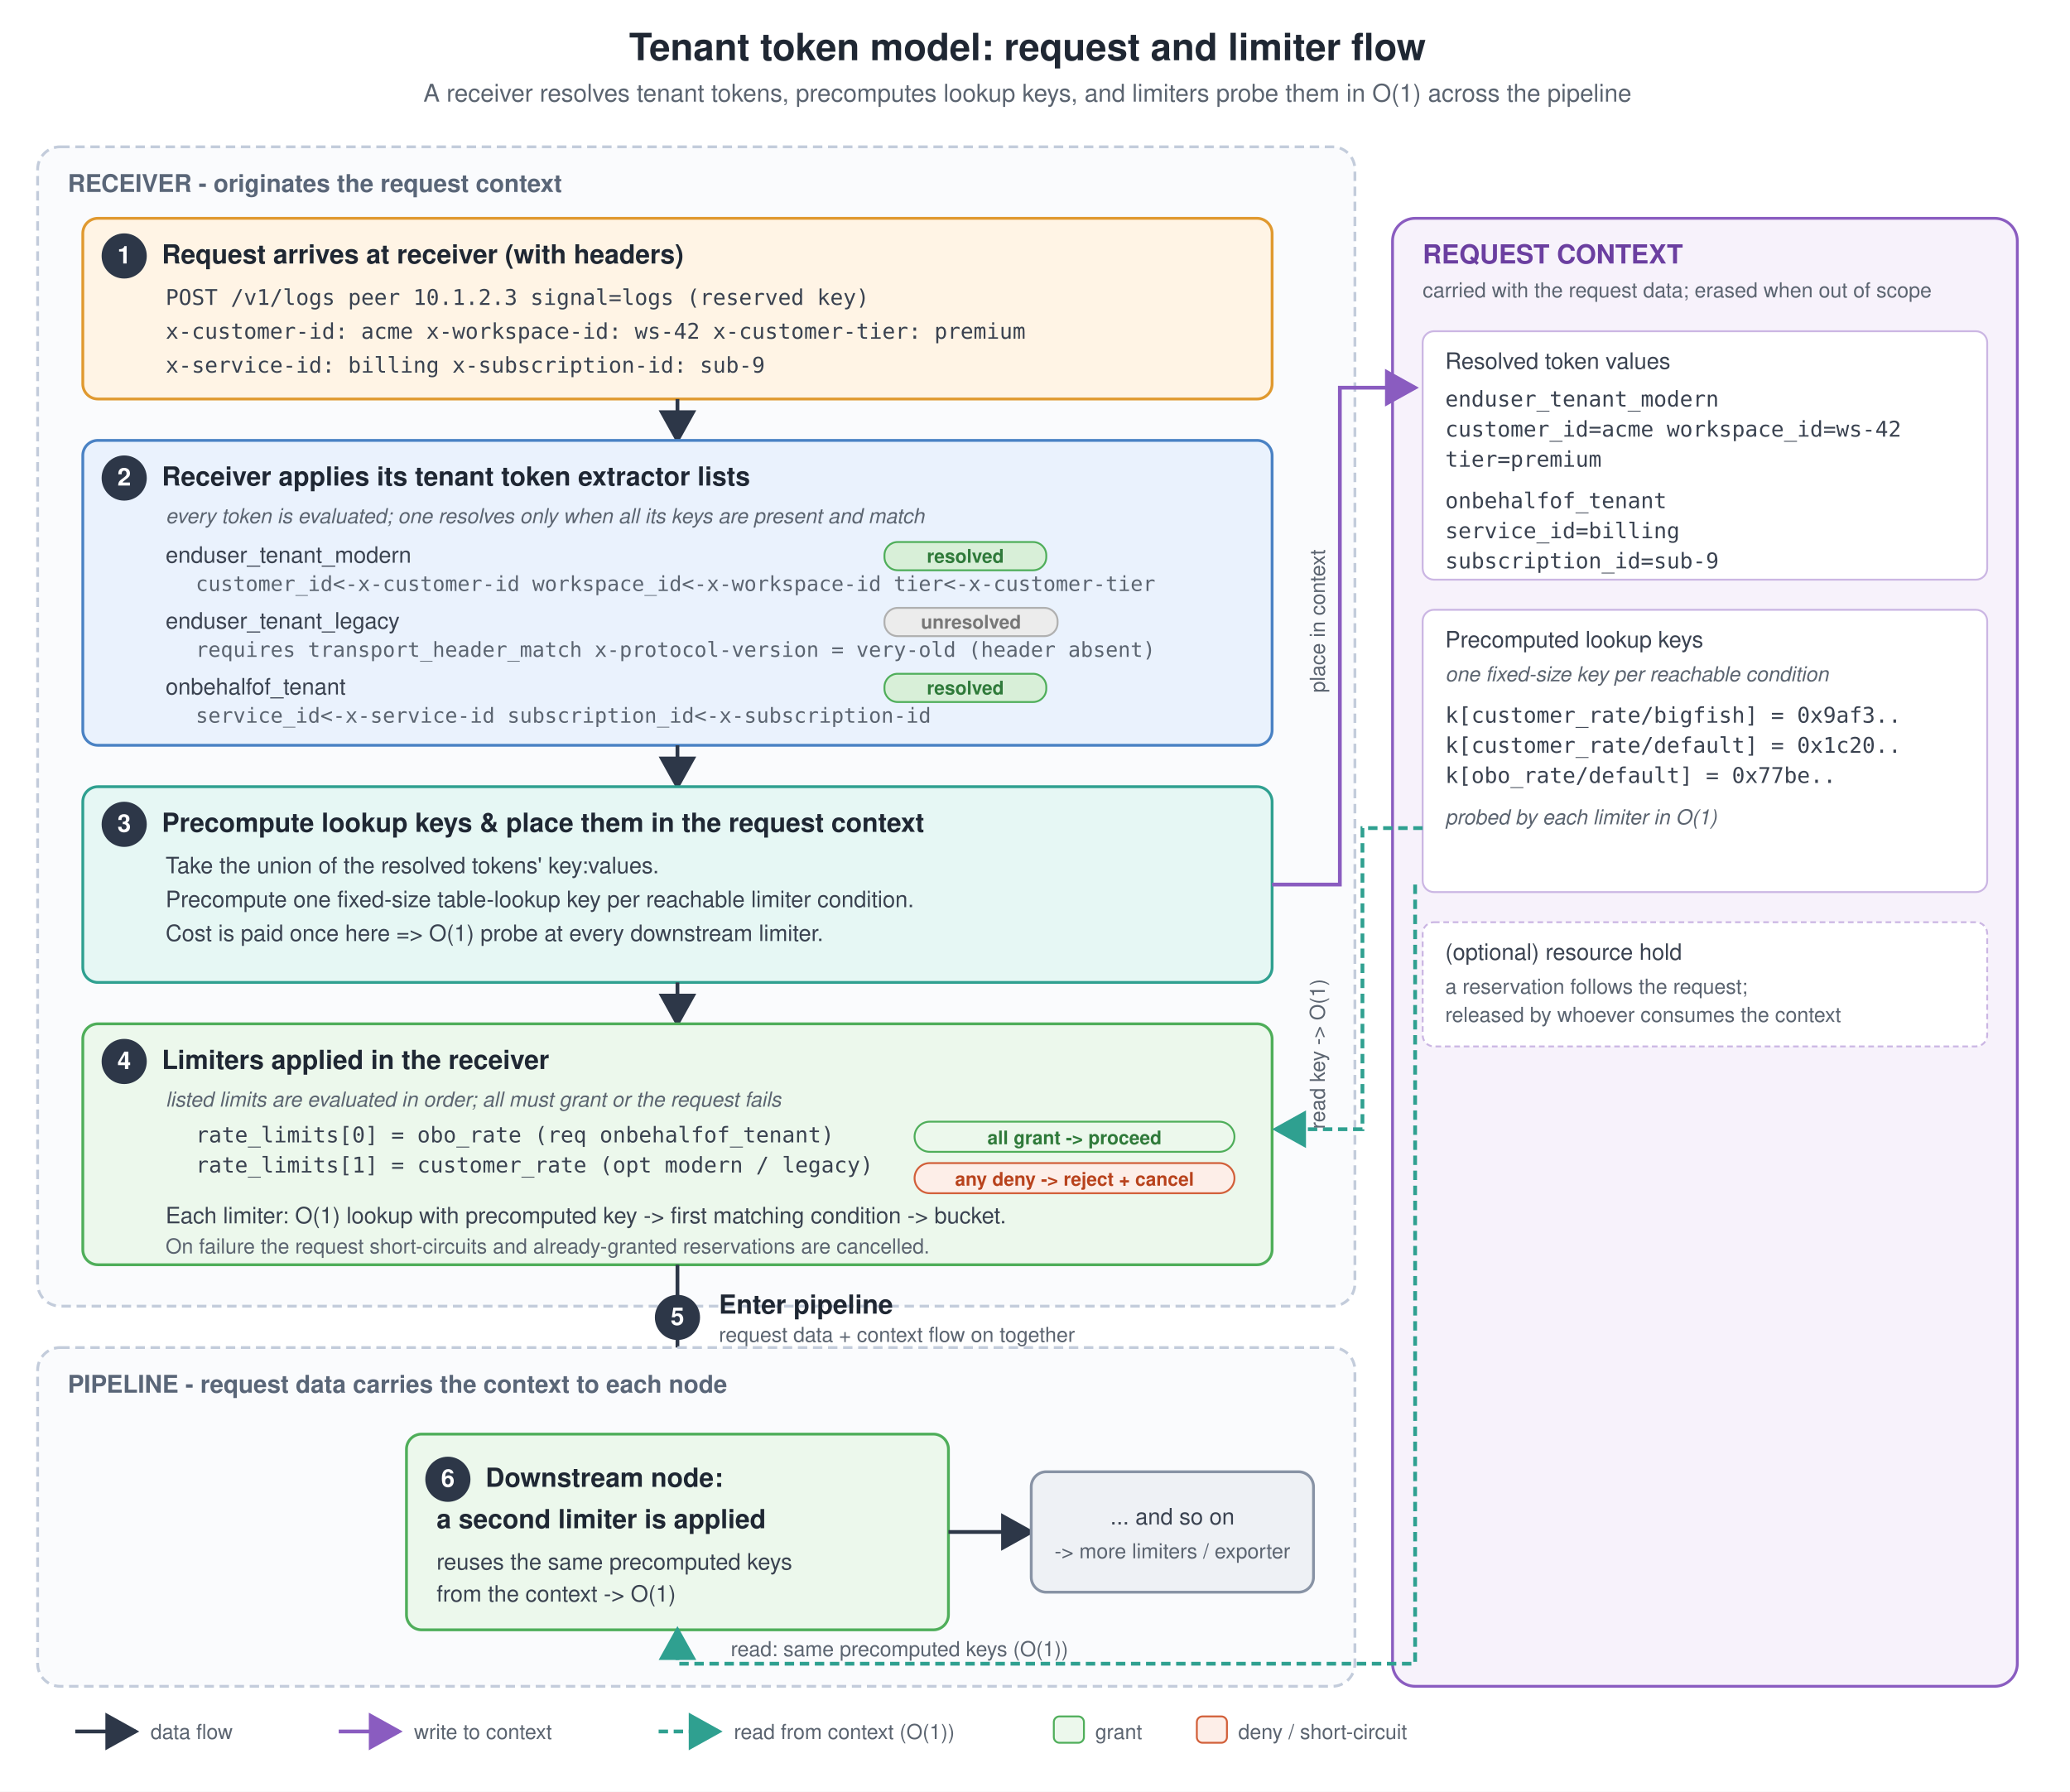
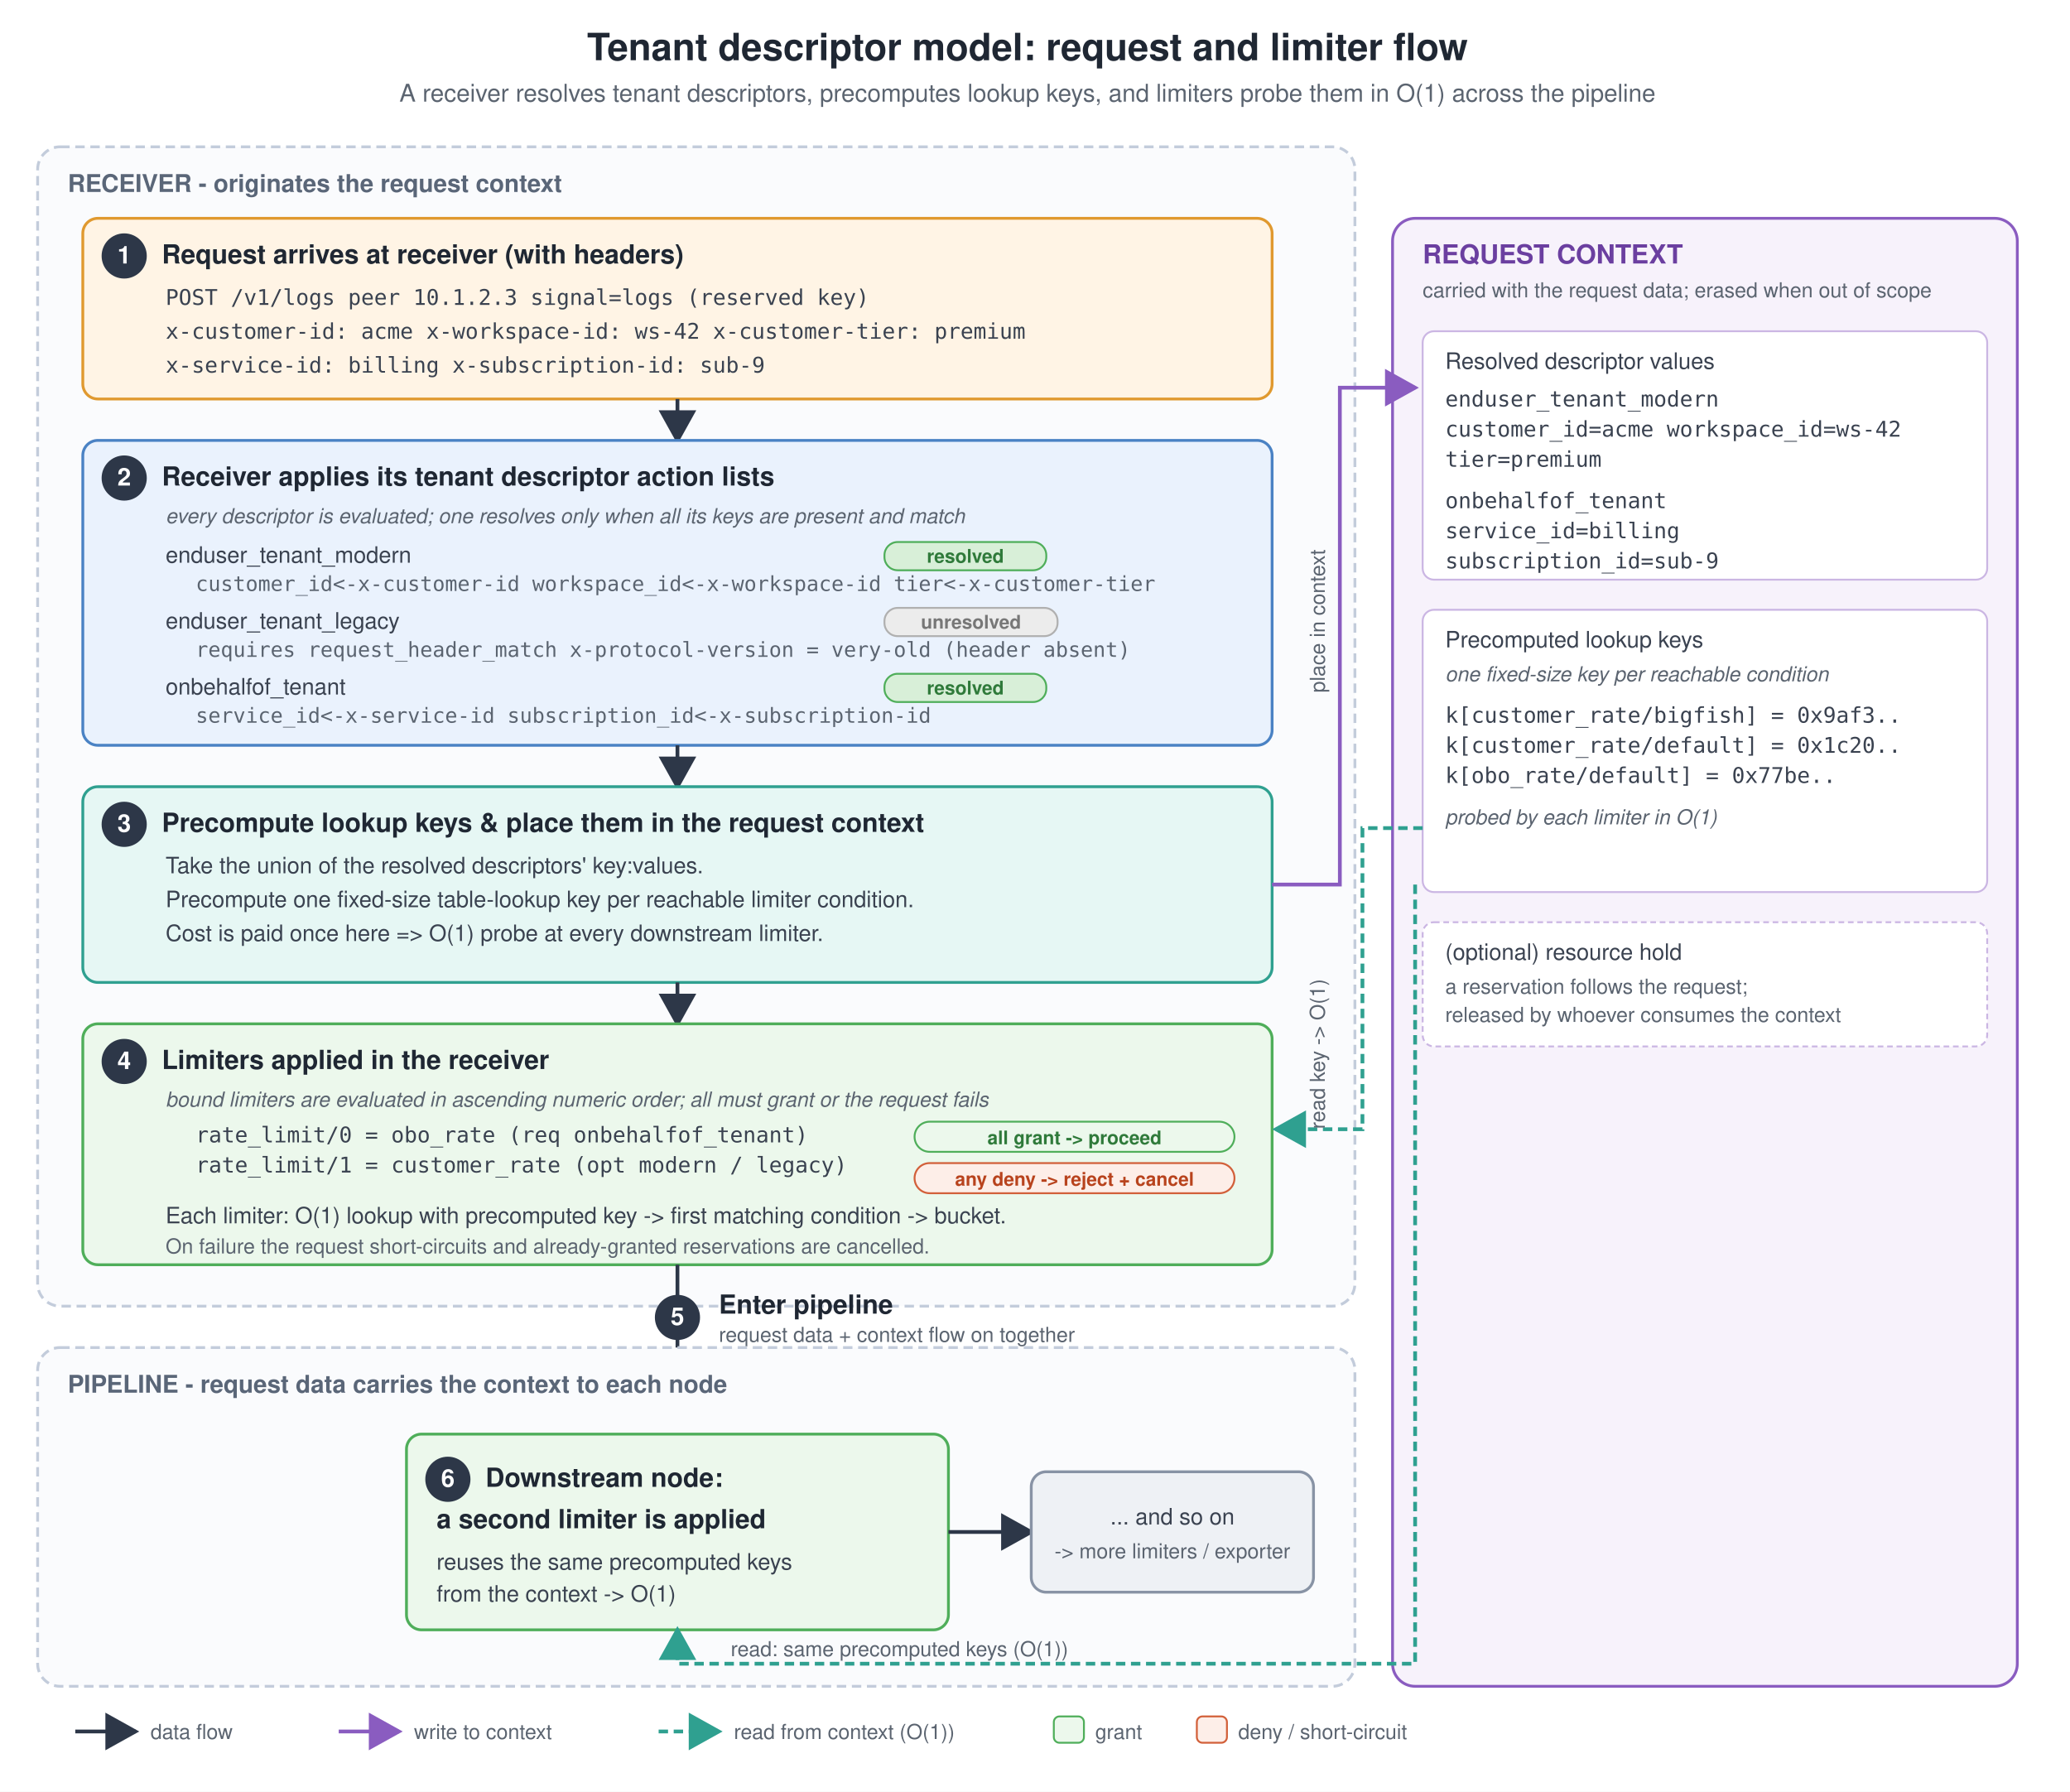
<svg xmlns="http://www.w3.org/2000/svg" width="1100" height="952" viewBox="0 0 1100 952" font-family="'Segoe UI', Helvetica, Arial, sans-serif">
  <defs>
    <style>
      .title { font-weight:700; font-size:20px; fill:#1f2733; }
      .sub   { font-weight:400; font-size:13px; fill:#5b6470; }
      .stage { font-weight:700; font-size:14px; fill:#1f2733; }
      .body  { font-weight:400; font-size:12px; fill:#3a4250; }
      .small { font-weight:400; font-size:11px; fill:#5b6470; }
      .ital  { font-style:italic; font-weight:400; font-size:11px; fill:#5b6470; }
      .mono  { font-family:Consolas,'SF Mono',Menlo,monospace; font-size:11.5px; fill:#3a4250; }
      .monos { font-family:Consolas,'SF Mono',Menlo,monospace; font-size:11px; fill:#5b6470; }
      .lane  { font-weight:700; font-size:14px; fill:#6b3fa0; }
      .cap   { font-weight:700; font-size:13px; fill:#5a6678; }
      .num   { font-weight:700; font-size:13px; fill:#ffffff; }
      .pill  { font-weight:700; font-size:10px; }
    </style>
    <marker id="mFlow" markerWidth="10" markerHeight="10" refX="8" refY="5" orient="auto">
      <path d="M0,0 L9,5 L0,10 z" fill="#2d3748" />
    </marker>
    <marker id="mWrite" markerWidth="10" markerHeight="10" refX="8" refY="5" orient="auto">
      <path d="M0,0 L9,5 L0,10 z" fill="#8a5cc0" />
    </marker>
    <marker id="mRead" markerWidth="10" markerHeight="10" refX="8" refY="5" orient="auto">
      <path d="M0,0 L9,5 L0,10 z" fill="#2fa090" />
    </marker>
  </defs>
  <rect x="0" y="0" width="1100" height="952" fill="#ffffff" />
-   <text x="546" y="32" text-anchor="middle" class="title">Tenant token model: request and limiter flow</text>
-   <text x="546" y="54" text-anchor="middle" class="sub">A receiver resolves tenant tokens, precomputes lookup keys, and limiters probe them in O(1) across the pipeline</text>
+   <text x="546" y="32" text-anchor="middle" class="title">Tenant descriptor model: request and limiter flow</text>
+   <text x="546" y="54" text-anchor="middle" class="sub">A receiver resolves tenant descriptors, precomputes lookup keys, and limiters probe them in O(1) across the pipeline</text>
  <rect x="20" y="78" width="700" height="616" rx="12" fill="#fafbfd" stroke="#c3ccdb" stroke-width="1.5" stroke-dasharray="5 3" />
  <text x="36" y="102" class="cap">RECEIVER  -  originates the request context</text>
  <rect x="44" y="116" width="632" height="96" rx="8" fill="#fff4e5" stroke="#e0992f" stroke-width="1.5" />
  <circle cx="66" cy="136" r="12" fill="#2d3748" />
  <text x="66" y="140" text-anchor="middle" class="num">1</text>
  <text x="86" y="140" class="stage">Request arrives at receiver (with headers)</text>
  <text x="88" y="162" class="mono">POST /v1/logs     peer 10.1.2.3     signal=logs  (reserved key)</text>
  <text x="88" y="180" class="mono">x-customer-id: acme    x-workspace-id: ws-42    x-customer-tier: premium</text>
  <text x="88" y="198" class="mono">x-service-id: billing    x-subscription-id: sub-9</text>
  <line x1="360" y1="212" x2="360" y2="234" stroke="#2d3748" stroke-width="2" marker-end="url(#mFlow)" />
  <rect x="44" y="234" width="632" height="162" rx="8" fill="#eaf2fd" stroke="#4a82c4" stroke-width="1.5" />
  <circle cx="66" cy="254" r="12" fill="#2d3748" />
  <text x="66" y="258" text-anchor="middle" class="num">2</text>
-   <text x="86" y="258" class="stage">Receiver applies its tenant token extractor lists</text>
-   <text x="88" y="278" class="ital">every token is evaluated; one resolves only when all its keys are present and match</text>
+   <text x="86" y="258" class="stage">Receiver applies its tenant descriptor action lists</text>
+   <text x="88" y="278" class="ital">every descriptor is evaluated; one resolves only when all its keys are present and match</text>
  <text x="88" y="299" class="body" font-weight="700">enduser_tenant_modern</text>
  <rect x="470" y="288" width="86" height="15" rx="7" fill="#d8efd8" stroke="#4FAE5A" />
  <text x="513" y="299" text-anchor="middle" class="pill" fill="#2f7a3a">resolved</text>
  <text x="104" y="314" class="monos">customer_id&lt;-x-customer-id   workspace_id&lt;-x-workspace-id   tier&lt;-x-customer-tier</text>
  <text x="88" y="334" class="body" font-weight="700">enduser_tenant_legacy</text>
  <rect x="470" y="323" width="92" height="15" rx="7" fill="#ececec" stroke="#b0b0b0" />
  <text x="516" y="334" text-anchor="middle" class="pill" fill="#777777">unresolved</text>
-   <text x="104" y="349" class="monos">requires transport_header_match x-protocol-version = very-old  (header absent)</text>
+   <text x="104" y="349" class="monos">requires request_header_match x-protocol-version = very-old  (header absent)</text>
  <text x="88" y="369" class="body" font-weight="700">onbehalfof_tenant</text>
  <rect x="470" y="358" width="86" height="15" rx="7" fill="#d8efd8" stroke="#4FAE5A" />
  <text x="513" y="369" text-anchor="middle" class="pill" fill="#2f7a3a">resolved</text>
  <text x="104" y="384" class="monos">service_id&lt;-x-service-id   subscription_id&lt;-x-subscription-id</text>
  <line x1="360" y1="396" x2="360" y2="418" stroke="#2d3748" stroke-width="2" marker-end="url(#mFlow)" />
  <rect x="44" y="418" width="632" height="104" rx="8" fill="#e6f7f4" stroke="#2fa090" stroke-width="1.5" />
  <circle cx="66" cy="438" r="12" fill="#2d3748" />
  <text x="66" y="442" text-anchor="middle" class="num">3</text>
  <text x="86" y="442" class="stage">Precompute lookup keys &amp; place them in the request context</text>
-   <text x="88" y="464" class="body">Take the union of the resolved tokens' key:values.</text>
+   <text x="88" y="464" class="body">Take the union of the resolved descriptors' key:values.</text>
  <text x="88" y="482" class="body">Precompute one fixed-size table-lookup key per reachable limiter condition.</text>
  <text x="88" y="500" class="body">Cost is paid once here  =&gt;  O(1) probe at every downstream limiter.</text>
  <line x1="360" y1="522" x2="360" y2="544" stroke="#2d3748" stroke-width="2" marker-end="url(#mFlow)" />
  <rect x="44" y="544" width="632" height="128" rx="8" fill="#ecf8ec" stroke="#4FAE5A" stroke-width="1.5" />
  <circle cx="66" cy="564" r="12" fill="#2d3748" />
  <text x="66" y="568" text-anchor="middle" class="num">4</text>
  <text x="86" y="568" class="stage">Limiters applied in the receiver</text>
-   <text x="88" y="588" class="ital">listed limits are evaluated in order; all must grant or the request fails</text>
-   <text x="104" y="607" class="mono">rate_limits[0] = obo_rate      (req onbehalfof_tenant)</text>
-   <text x="104" y="623" class="mono">rate_limits[1] = customer_rate  (opt modern / legacy)</text>
+   <text x="88" y="588" class="ital">bound limiters are evaluated in ascending numeric order; all must grant or the request fails</text>
+   <text x="104" y="607" class="mono">rate_limit/0 = obo_rate      (req onbehalfof_tenant)</text>
+   <text x="104" y="623" class="mono">rate_limit/1 = customer_rate  (opt modern / legacy)</text>
  <rect x="486" y="596" width="170" height="16" rx="8" fill="#ecf8ec" stroke="#4FAE5A" />
  <text x="571" y="608" text-anchor="middle" class="pill" fill="#2f7a3a">all grant  -&gt;  proceed</text>
  <rect x="486" y="618" width="170" height="16" rx="8" fill="#fdeee8" stroke="#d2603a" />
  <text x="571" y="630" text-anchor="middle" class="pill" fill="#b8431d">any deny  -&gt;  reject + cancel</text>
  <text x="88" y="650" class="body">Each limiter: O(1) lookup with precomputed key  -&gt;  first matching condition  -&gt;  bucket.</text>
  <text x="88" y="666" class="small">On failure the request short-circuits and already-granted reservations are cancelled.</text>
  <line x1="360" y1="672" x2="360" y2="762" stroke="#2d3748" stroke-width="2" marker-end="url(#mFlow)" />
  <circle cx="360" cy="700" r="12" fill="#2d3748" />
  <text x="360" y="704" text-anchor="middle" class="num">5</text>
  <text x="382" y="698" class="stage" fill="#2f7a3a">Enter pipeline</text>
  <text x="382" y="713" class="small">request data + context flow on together</text>
  <rect x="20" y="716" width="700" height="180" rx="12" fill="#fafbfd" stroke="#c3ccdb" stroke-width="1.5" stroke-dasharray="5 3" />
  <text x="36" y="740" class="cap">PIPELINE  -  request data carries the context to each node</text>
  <rect x="216" y="762" width="288" height="104" rx="8" fill="#ecf8ec" stroke="#4FAE5A" stroke-width="1.5" />
  <circle cx="238" cy="786" r="12" fill="#2d3748" />
  <text x="238" y="790" text-anchor="middle" class="num">6</text>
  <text x="258" y="790" class="stage">Downstream node:</text>
  <text x="232" y="812" class="stage">a second limiter is applied</text>
  <text x="232" y="834" class="body">reuses the same precomputed keys</text>
  <text x="232" y="851" class="body">from the context  -&gt;  O(1)</text>
  <line x1="504" y1="814" x2="548" y2="814" stroke="#2d3748" stroke-width="2" marker-end="url(#mFlow)" />
  <rect x="548" y="782" width="150" height="64" rx="8" fill="#eef1f5" stroke="#8893a5" stroke-width="1.5" />
  <text x="623" y="810" text-anchor="middle" class="body" font-weight="700">... and so on</text>
  <text x="623" y="828" text-anchor="middle" class="small">-&gt; more limiters / exporter</text>
  <rect x="740" y="116" width="332" height="780" rx="12" fill="#f7f2fb" stroke="#8a5cc0" stroke-width="1.5" />
  <text x="756" y="140" class="lane">REQUEST CONTEXT</text>
  <text x="756" y="158" class="small">carried with the request data; erased when out of scope</text>
  <rect x="756" y="176" width="300" height="132" rx="6" fill="#ffffff" stroke="#cbb6e3" />
-   <text x="768" y="196" class="body" font-weight="700" fill="#6b3fa0">Resolved token values</text>
+   <text x="768" y="196" class="body" font-weight="700" fill="#6b3fa0">Resolved descriptor values</text>
  <text x="768" y="216" class="mono">enduser_tenant_modern</text>
  <text x="768" y="232" class="mono">  customer_id=acme  workspace_id=ws-42</text>
  <text x="768" y="248" class="mono">  tier=premium</text>
  <text x="768" y="270" class="mono">onbehalfof_tenant</text>
  <text x="768" y="286" class="mono">  service_id=billing</text>
  <text x="768" y="302" class="mono">  subscription_id=sub-9</text>
  <rect x="756" y="324" width="300" height="150" rx="6" fill="#ffffff" stroke="#cbb6e3" />
  <text x="768" y="344" class="body" font-weight="700" fill="#6b3fa0">Precomputed lookup keys</text>
  <text x="768" y="362" class="ital">one fixed-size key per reachable condition</text>
  <text x="768" y="384" class="mono">k[customer_rate/bigfish]  = 0x9af3..</text>
  <text x="768" y="400" class="mono">k[customer_rate/default]  = 0x1c20..</text>
  <text x="768" y="416" class="mono">k[obo_rate/default]       = 0x77be..</text>
  <text x="768" y="438" class="ital">probed by each limiter in O(1)</text>
  <rect x="756" y="490" width="300" height="66" rx="6" fill="#ffffff" stroke="#cbb6e3" stroke-dasharray="3 2" />
  <text x="768" y="510" class="body" font-weight="700" fill="#6b3fa0">(optional) resource hold</text>
  <text x="768" y="528" class="small">a reservation follows the request;</text>
  <text x="768" y="543" class="small">released by whoever consumes the context</text>
  <path d="M676,470 H712 V206 H752" fill="none" stroke="#8a5cc0" stroke-width="2" marker-end="url(#mWrite)" />
  <text x="704" y="330" text-anchor="middle" class="small" fill="#8a5cc0" transform="rotate(-90 704 330)">place in context</text>
  <path d="M756,440 H724 V600 H678" fill="none" stroke="#2fa090" stroke-width="2" stroke-dasharray="5 3" marker-end="url(#mRead)" />
  <text x="704" y="560" text-anchor="middle" class="small" fill="#2fa090" transform="rotate(-90 704 560)">read key  -&gt;  O(1)</text>
  <path d="M752,470 V884 H360 V866" fill="none" stroke="#2fa090" stroke-width="2" stroke-dasharray="5 3" marker-end="url(#mRead)" />
  <text x="478" y="880" text-anchor="middle" class="small" fill="#2fa090">read: same precomputed keys (O(1))</text>
  <line x1="40" y1="920" x2="72" y2="920" stroke="#2d3748" stroke-width="2" marker-end="url(#mFlow)" />
  <text x="80" y="924" class="small">data flow</text>
  <line x1="180" y1="920" x2="212" y2="920" stroke="#8a5cc0" stroke-width="2" marker-end="url(#mWrite)" />
  <text x="220" y="924" class="small">write to context</text>
  <line x1="350" y1="920" x2="382" y2="920" stroke="#2fa090" stroke-width="2" stroke-dasharray="5 3" marker-end="url(#mRead)" />
  <text x="390" y="924" class="small">read from context (O(1))</text>
  <rect x="560" y="912" width="16" height="14" rx="3" fill="#ecf8ec" stroke="#4FAE5A" />
  <text x="582" y="924" class="small">grant</text>
  <rect x="636" y="912" width="16" height="14" rx="3" fill="#fdeee8" stroke="#d2603a" />
  <text x="658" y="924" class="small">deny / short-circuit</text>
</svg>
